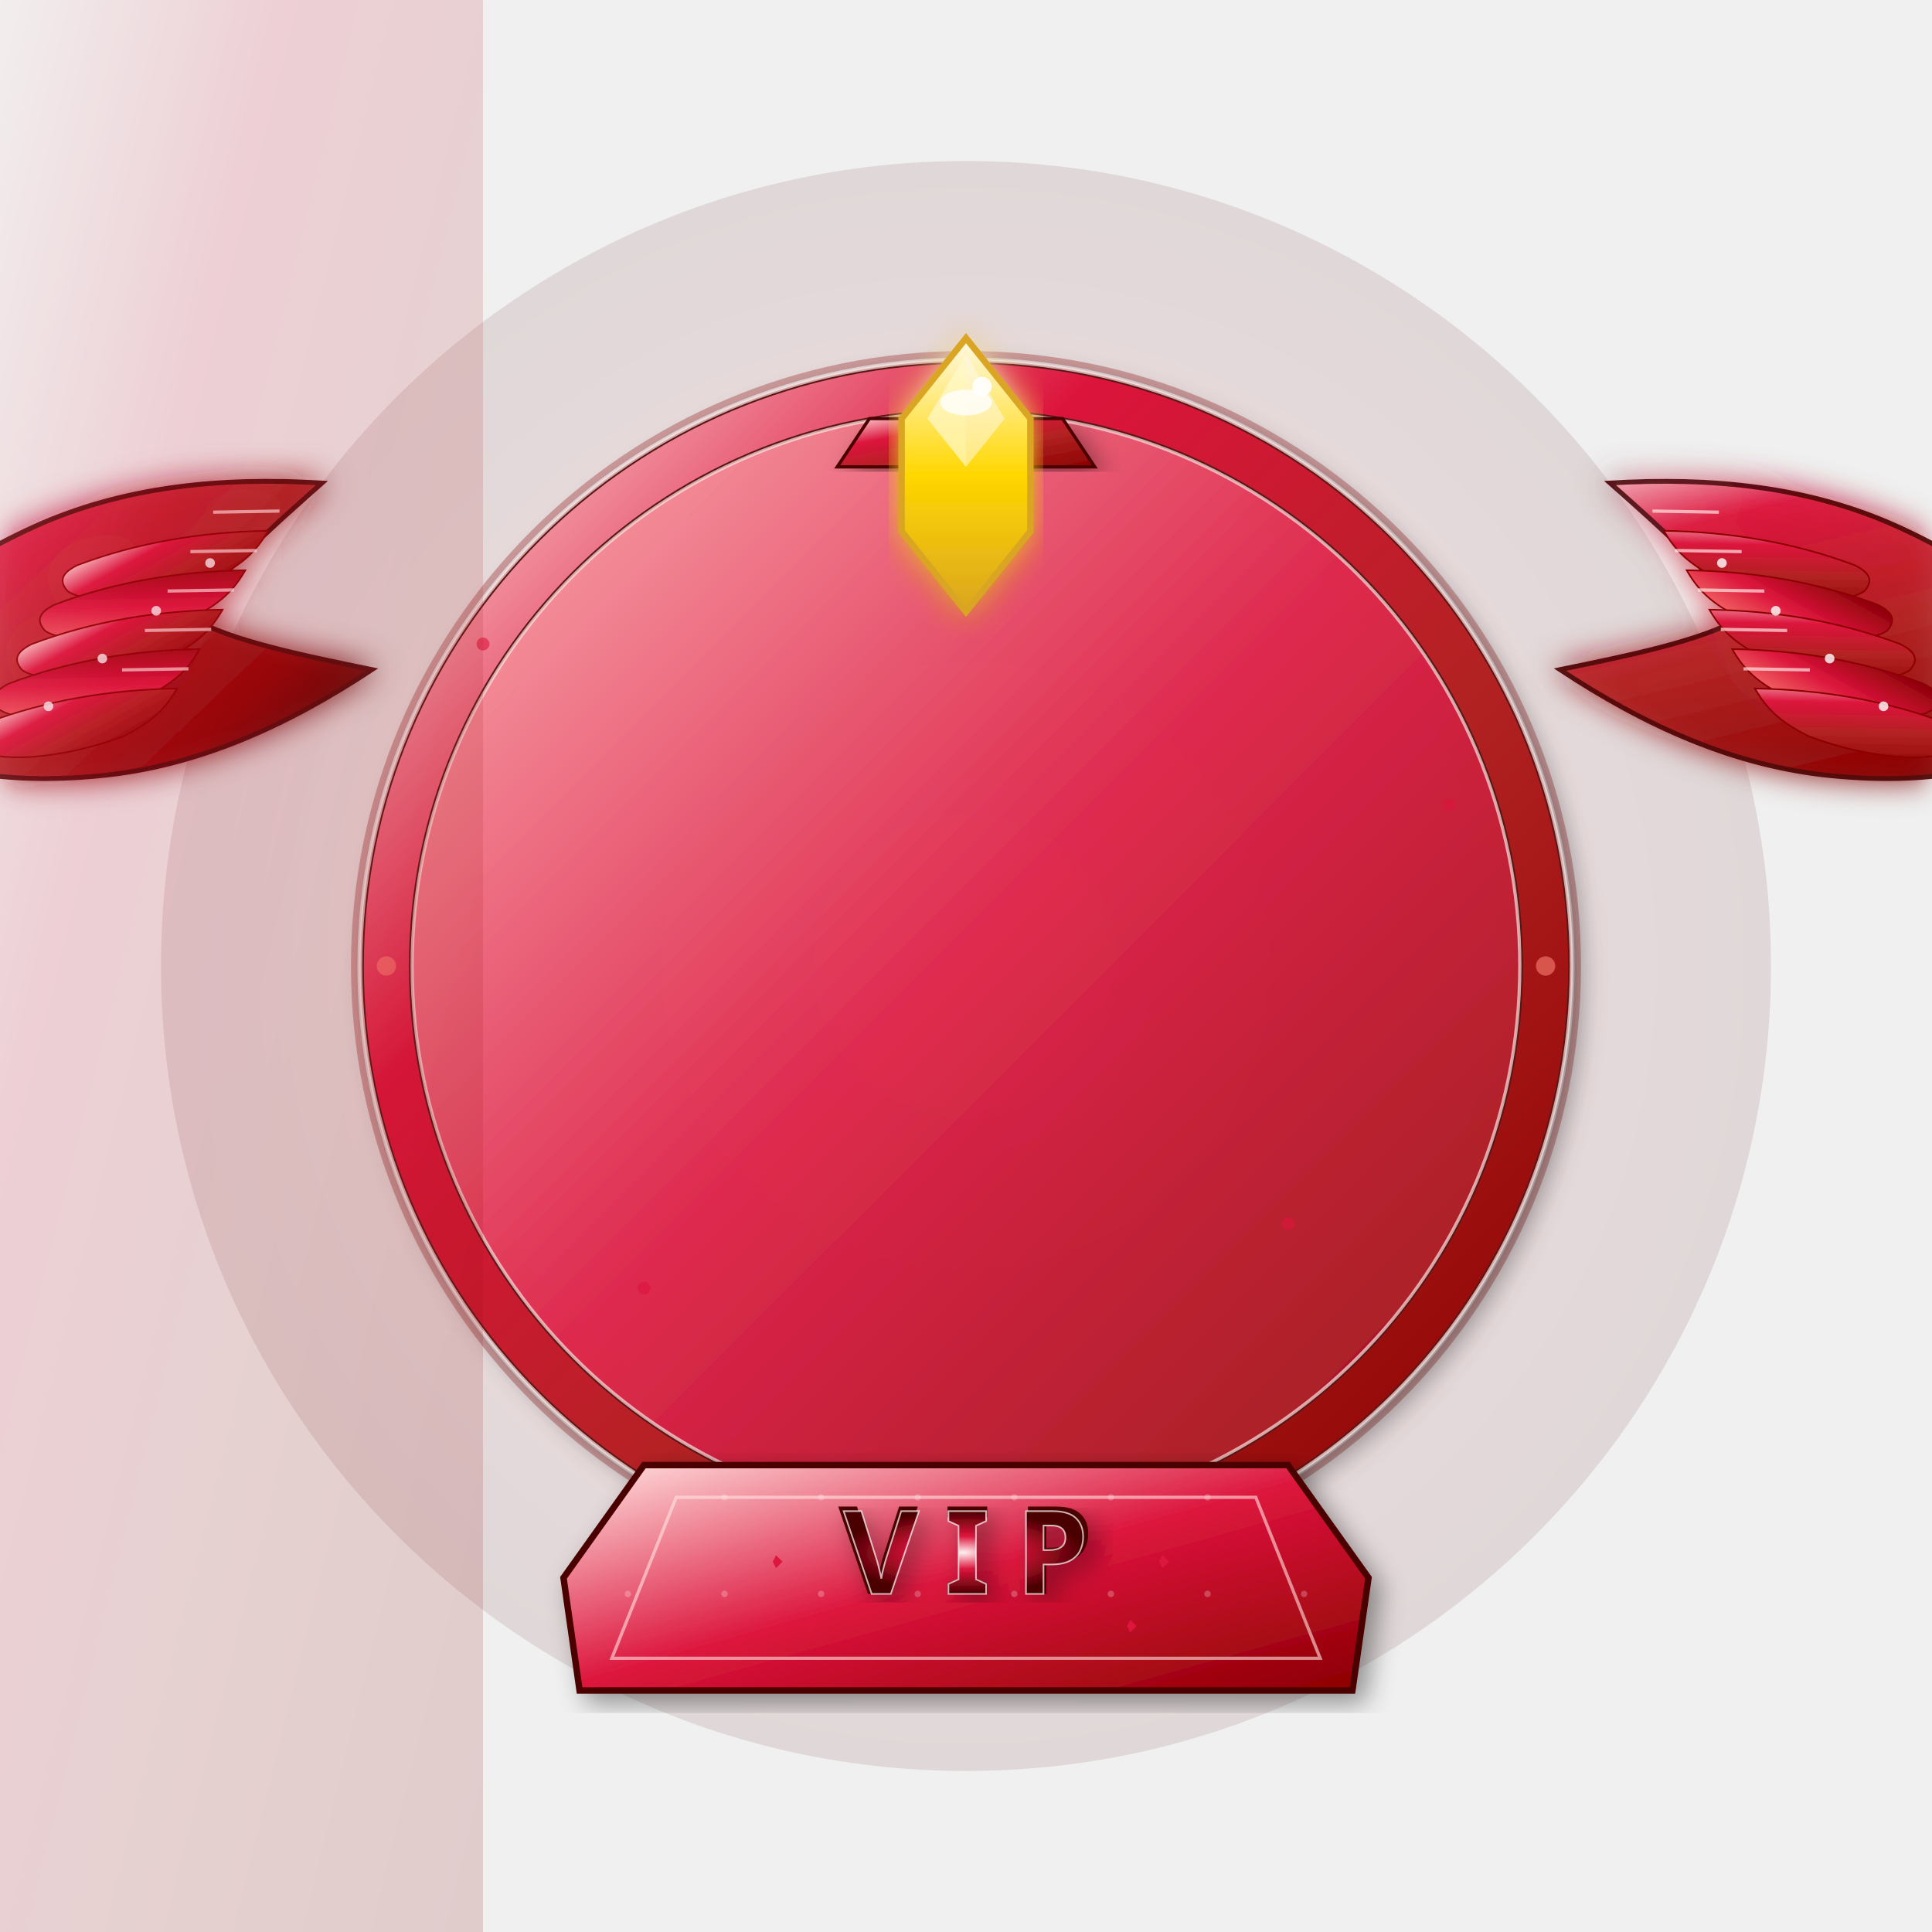
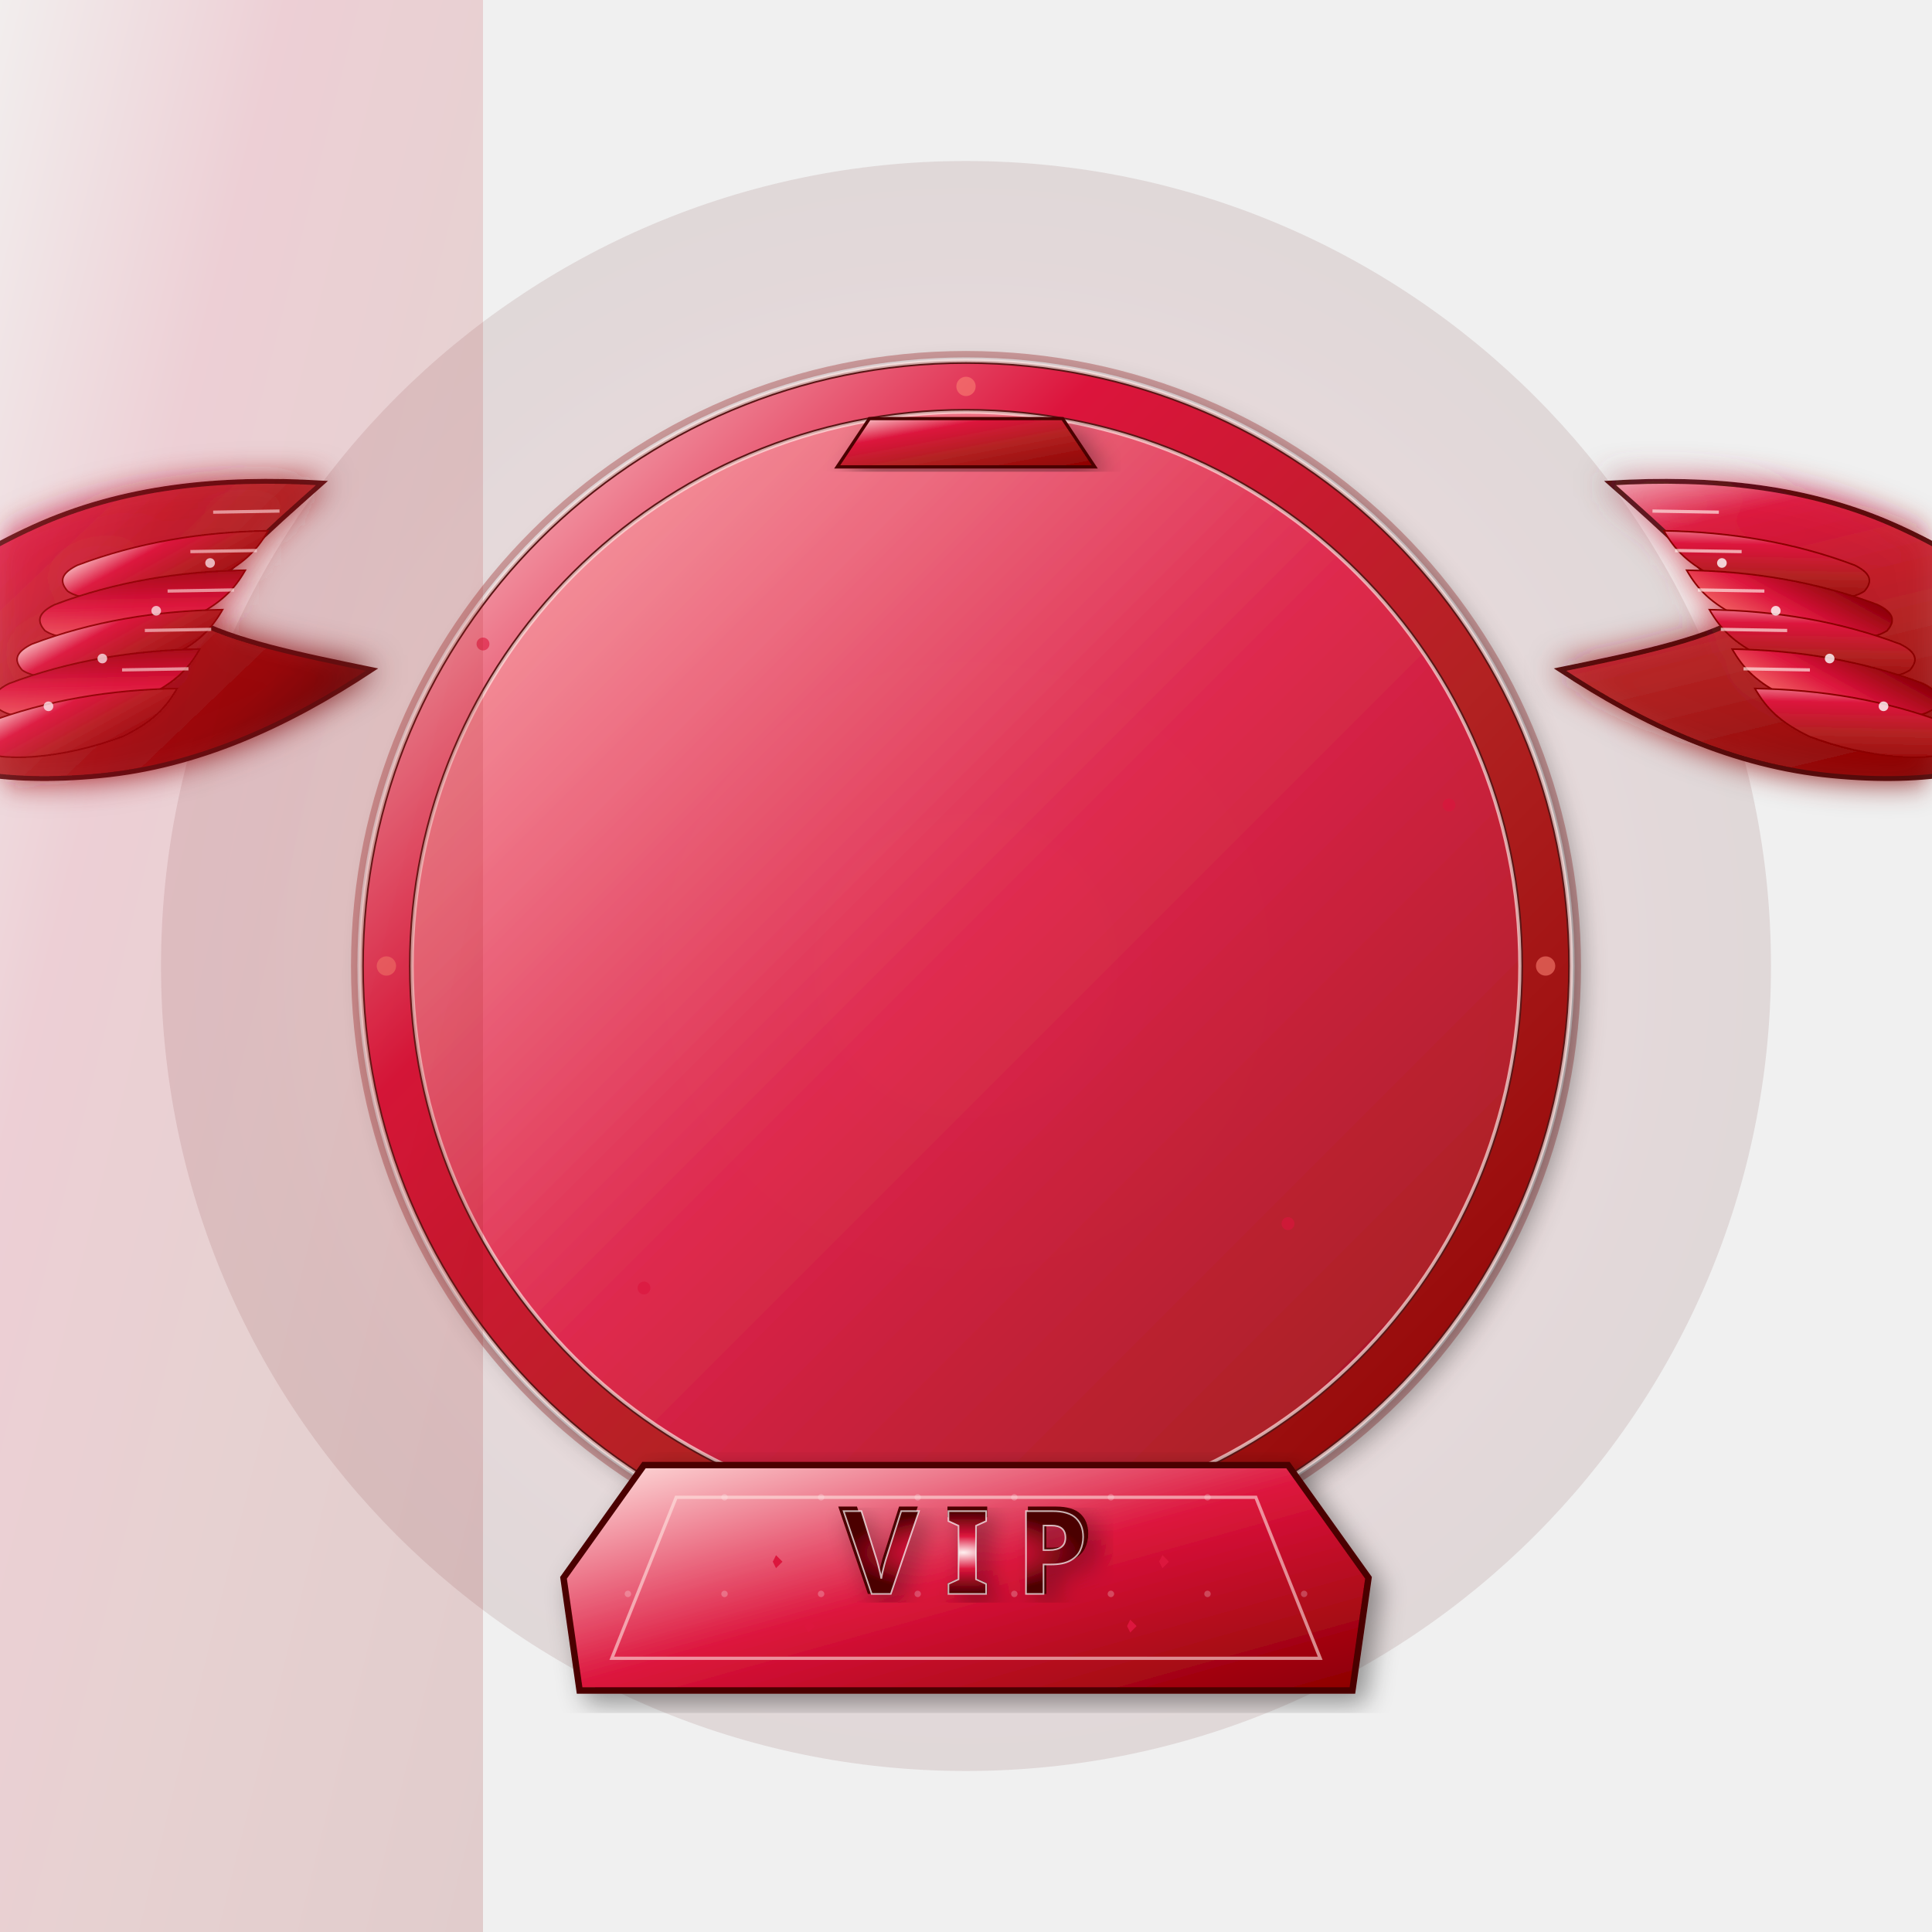
<svg xmlns="http://www.w3.org/2000/svg" width="600" height="600" viewBox="0 0 600 600" fill="none">
  <defs>
    <linearGradient id="rubyWingGrad1" x1="0" y1="0" x2="1" y2="1">
      <stop offset="0%" stop-color="#ffe4e1" />
      <stop offset="30%" stop-color="#dc143c" />
      <stop offset="60%" stop-color="#b22222" />
      <stop offset="100%" stop-color="#8b0000" />
    </linearGradient>
    <linearGradient id="rubyWingGrad2" x1="0" y1="1" x2="1" y2="0">
      <stop offset="0%" stop-color="#fa8072" />
      <stop offset="50%" stop-color="#dc143c" />
      <stop offset="100%" stop-color="#800000" />
    </linearGradient>
    <radialGradient id="rubyRadialWing" cx="50%" cy="50%" r="50%">
      <stop offset="0%" stop-color="#fff0f0" />
      <stop offset="40%" stop-color="#dc143c" />
      <stop offset="100%" stop-color="#4b0000" />
    </radialGradient>
    <linearGradient id="ringRubyGrad" x1="0" y1="0" x2="1" y2="1">
      <stop offset="0%" stop-color="#ffb6b6" />
      <stop offset="50%" stop-color="#dc143c" />
      <stop offset="100%" stop-color="#8b0000" />
    </linearGradient>
    <linearGradient id="gemGrad" x1="0" y1="0" x2="0" y2="1">
      <stop offset="0%" stop-color="#fff9e6" />
      <stop offset="50%" stop-color="#ffd700" />
      <stop offset="100%" stop-color="#daa520" />
    </linearGradient>
    <linearGradient id="bannerRubyGrad" x1="0" y1="0" x2="1" y2="1">
      <stop offset="0%" stop-color="#ffe4e1" />
      <stop offset="50%" stop-color="#dc143c" />
      <stop offset="100%" stop-color="#8b0000" />
    </linearGradient>
    <filter id="rubyGlow">
      <feGaussianBlur stdDeviation="5" result="coloredBlur" />
      <feMerge>
        <feMergeNode in="coloredBlur" />
        <feMergeNode in="SourceGraphic" />
      </feMerge>
    </filter>
    <filter id="dropShadow">
      <feDropShadow dx="3" dy="3" stdDeviation="4" flood-opacity="0.4" />
    </filter>
    <filter id="innerGlow">
      <feFlood flood-color="#dc143c" flood-opacity="0.5" />
      <feComposite in2="SourceAlpha" operator="out" />
      <feGaussianBlur stdDeviation="3" />
      <feComposite operator="atop" in2="SourceGraphic" />
    </filter>
    <pattern id="sparkle" x="0" y="0" width="30" height="30" patternUnits="userSpaceOnUse">
      <circle cx="15" cy="15" r="1" fill="#ffffff" opacity="0.8">
        <animate attributeName="r" values="1;3;1" dur="2s" repeatCount="indefinite" />
      </circle>
    </pattern>
    <linearGradient id="featherGrad" x1="0" y1="0" x2="1" y2="1">
      <stop offset="0%" stop-color="#fff0f0" />
      <stop offset="20%" stop-color="#dc143c" />
      <stop offset="50%" stop-color="#b22222" />
      <stop offset="80%" stop-color="#8b0000" />
      <stop offset="100%" stop-color="#4b0000" />
    </linearGradient>
  </defs>
  <ellipse cx="300" cy="300" rx="250" ry="250" fill="url(#rubyRadialWing)" opacity="0.1" />
  <circle cx="300" cy="300" r="190" fill="none" stroke="#8b0000" stroke-width="2" opacity="0.3" />
  <circle cx="300" cy="300" r="180" fill="url(#ringRubyGrad)" stroke="#4b0000" stroke-width="16" filter="url(#dropShadow)" opacity="0.9" />
  <circle cx="300" cy="300" r="180" fill="none" stroke="url(#rubyWingGrad1)" stroke-width="14" />
  <circle cx="300" cy="300" r="172" fill="none" stroke="#ffe4e1" stroke-width="1" opacity="0.7" />
  <circle cx="300" cy="300" r="188" fill="none" stroke="#ffe4e1" stroke-width="1" opacity="0.7" />
  <g opacity="0.6">
    <circle cx="300" cy="120" r="3" fill="#fa8072" />
    <circle cx="300" cy="480" r="3" fill="#fa8072" />
    <circle cx="120" cy="300" r="3" fill="#fa8072" />
    <circle cx="480" cy="300" r="3" fill="#fa8072" />
  </g>
  <path d="M270 130 L330 130 L340 145 L260 145 Z" fill="url(#rubyWingGrad1)" stroke="#4b0000" stroke-width="1" filter="url(#dropShadow)" />
  <g transform="translate(100,150)" filter="url(#rubyGlow)">
    <g transform="rotate(-15)">
      <path d="M 0,0 C -30,-10 -60,-15 -90,-10 C -120,-5 -140,5 -150,20 C -155,28 -155,35 -150,42                       C -140,55 -120,65 -90,70 C -60,75 -30,70 0,60                       C -20,50 -40,40 -50,30 C -40,20 -20,10 0,0 Z" fill="url(#featherGrad)" stroke="#4b0000" stroke-width="1.5" opacity="0.9" />
      <path d="M -20,10 C -40,5 -60,3 -80,5 C -85,6 -87,8 -85,12 C -80,18 -60,22 -40,20 C -30,18 -25,15 -20,10 Z" fill="url(#rubyWingGrad1)" stroke="#8b0000" stroke-width="0.5" />
      <path d="M -30,20 C -50,15 -70,13 -90,15 C -95,16 -97,18 -95,22 C -90,28 -70,32 -50,30 C -40,28 -35,25 -30,20 Z" fill="url(#rubyWingGrad2)" stroke="#8b0000" stroke-width="0.5" />
      <path d="M -40,30 C -60,25 -80,23 -100,25 C -105,26 -107,28 -105,32 C -100,38 -80,42 -60,40 C -50,38 -45,35 -40,30 Z" fill="url(#rubyWingGrad1)" stroke="#8b0000" stroke-width="0.5" />
      <path d="M -50,40 C -70,35 -90,33 -110,35 C -115,36 -117,38 -115,42 C -110,48 -90,52 -70,50 C -60,48 -55,45 -50,40 Z" fill="url(#rubyWingGrad2)" stroke="#8b0000" stroke-width="0.5" />
      <path d="M -60,50 C -80,45 -100,43 -120,45 C -125,46 -127,48 -125,52 C -120,58 -100,62 -80,60 C -70,58 -65,55 -60,50 Z" fill="url(#rubyWingGrad1)" stroke="#8b0000" stroke-width="0.5" />
      <g opacity="0.7">
        <path d="M -15,5 L -35,0" stroke="#ffe4e1" stroke-width="1" />
        <path d="M -25,15 L -45,10" stroke="#ffe4e1" stroke-width="1" />
        <path d="M -35,25 L -55,20" stroke="#ffe4e1" stroke-width="1" />
        <path d="M -45,35 L -65,30" stroke="#ffe4e1" stroke-width="1" />
        <path d="M -55,45 L -75,40" stroke="#ffe4e1" stroke-width="1" />
      </g>
      <circle cx="-40" cy="15" r="1.5" fill="#ffffff" opacity="0.8" />
      <circle cx="-60" cy="25" r="1.5" fill="#ffffff" opacity="0.8" />
      <circle cx="-80" cy="35" r="1.5" fill="#ffffff" opacity="0.8" />
      <circle cx="-100" cy="45" r="1.5" fill="#ffffff" opacity="0.8" />
      <animateTransform attributeName="transform" attributeType="XML" type="rotate" values="-15;-5;-15" dur="4s" repeatCount="indefinite" />
    </g>
  </g>
  <g transform="translate(500,150)" filter="url(#rubyGlow)">
    <g transform="rotate(15)">
      <path d="M 0,0 C 30,-10 60,-15 90,-10 C 120,-5 140,5 150,20 C 155,28 155,35 150,42                       C 140,55 120,65 90,70 C 60,75 30,70 0,60                       C 20,50 40,40 50,30 C 40,20 20,10 0,0 Z" fill="url(#featherGrad)" stroke="#4b0000" stroke-width="1.5" opacity="0.9" />
      <path d="M 20,10 C 40,5 60,3 80,5 C 85,6 87,8 85,12 C 80,18 60,22 40,20 C 30,18 25,15 20,10 Z" fill="url(#rubyWingGrad1)" stroke="#8b0000" stroke-width="0.5" />
      <path d="M 30,20 C 50,15 70,13 90,15 C 95,16 97,18 95,22 C 90,28 70,32 50,30 C 40,28 35,25 30,20 Z" fill="url(#rubyWingGrad2)" stroke="#8b0000" stroke-width="0.5" />
      <path d="M 40,30 C 60,25 80,23 100,25 C 105,26 107,28 105,32 C 100,38 80,42 60,40 C 50,38 45,35 40,30 Z" fill="url(#rubyWingGrad1)" stroke="#8b0000" stroke-width="0.5" />
      <path d="M 50,40 C 70,35 90,33 110,35 C 115,36 117,38 115,42 C 110,48 90,52 70,50 C 60,48 55,45 50,40 Z" fill="url(#rubyWingGrad2)" stroke="#8b0000" stroke-width="0.5" />
      <path d="M 60,50 C 80,45 100,43 120,45 C 125,46 127,48 125,52 C 120,58 100,62 80,60 C 70,58 65,55 60,50 Z" fill="url(#rubyWingGrad1)" stroke="#8b0000" stroke-width="0.5" />
      <g opacity="0.7">
        <path d="M 15,5 L 35,0" stroke="#ffe4e1" stroke-width="1" />
        <path d="M 25,15 L 45,10" stroke="#ffe4e1" stroke-width="1" />
        <path d="M 35,25 L 55,20" stroke="#ffe4e1" stroke-width="1" />
        <path d="M 45,35 L 65,30" stroke="#ffe4e1" stroke-width="1" />
        <path d="M 55,45 L 75,40" stroke="#ffe4e1" stroke-width="1" />
      </g>
      <circle cx="40" cy="15" r="1.5" fill="#ffffff" opacity="0.8" />
      <circle cx="60" cy="25" r="1.5" fill="#ffffff" opacity="0.8" />
      <circle cx="80" cy="35" r="1.5" fill="#ffffff" opacity="0.8" />
      <circle cx="100" cy="45" r="1.5" fill="#ffffff" opacity="0.8" />
      <animateTransform attributeName="transform" attributeType="XML" type="rotate" values="15;5;15" dur="4s" repeatCount="indefinite" />
    </g>
  </g>
-   <g filter="url(#rubyGlow)">
-     <polygon points="300,105 280,130 280,165 300,190 320,165 320,130" fill="url(#gemGrad)" stroke="#daa520" stroke-width="2" />
-     <polygon points="300,110 288,130 300,145" fill="#fffacd" opacity="0.7" />
-     <polygon points="300,110 312,130 300,145" fill="#fffaf0" opacity="0.5" />
-     <ellipse cx="300" cy="125" rx="8" ry="4" fill="#ffffff" opacity="0.8" />
-     <circle cx="305" cy="120" r="3" fill="#ffffff" opacity="0.9" />
-   </g>
  <g filter="url(#dropShadow)">
    <path d="M200,455 L400,455 L425,490 L420,525 L180,525 L175,490 Z" fill="url(#bannerRubyGrad)" stroke="#4b0000" stroke-width="2" />
    <path d="M205,460 L395,460 L415,520 L185,520 Z" fill="url(#sparkle)" opacity="0.3" />
    <path d="M210,465 L390,465 L410,515 L190,515 Z" fill="none" stroke="#ffe4e1" stroke-width="1" opacity="0.6" />
    <text x="300" y="495" text-anchor="middle" fill="#4b0000" font-size="38" font-family="Arial Black" font-weight="bold" letter-spacing="8" filter="url(#dropShadow)">VIP</text>
    <text x="300" y="495" text-anchor="middle" fill="url(#rubyRadialWing)" font-size="36" font-family="Arial Black" font-weight="bold" letter-spacing="8">VIP</text>
    <text x="300" y="495" text-anchor="middle" fill="none" stroke="#ffffff" stroke-width="0.5" font-size="36" font-family="Arial Black" font-weight="bold" letter-spacing="8" opacity="0.7">VIP</text>
    <g fill="#dc143c">
      <path d="M 240,485 L241,487 L243,485 L241,483 Z" />
      <path d="M 360,485 L361,487 L363,485 L361,483 Z" />
      <path d="M 250,505 L251,507 L253,505 L251,503 Z" />
      <path d="M 350,505 L351,507 L353,505 L351,503 Z" />
    </g>
  </g>
  <g opacity="0.6">
    <circle cx="150" cy="200" r="2" fill="#dc143c">
      <animate attributeName="cy" values="200;150;200" dur="3s" repeatCount="indefinite" />
      <animate attributeName="opacity" values="0;1;0" dur="3s" repeatCount="indefinite" />
    </circle>
    <circle cx="450" cy="250" r="2" fill="#dc143c">
      <animate attributeName="cy" values="250;200;250" dur="3.5s" repeatCount="indefinite" />
      <animate attributeName="opacity" values="0;1;0" dur="3.5s" repeatCount="indefinite" />
    </circle>
    <circle cx="200" cy="400" r="2" fill="#dc143c">
      <animate attributeName="cy" values="400;350;400" dur="4s" repeatCount="indefinite" />
      <animate attributeName="opacity" values="0;1;0" dur="4s" repeatCount="indefinite" />
    </circle>
    <circle cx="400" cy="380" r="2" fill="#dc143c">
      <animate attributeName="cy" values="380;330;380" dur="3.2s" repeatCount="indefinite" />
      <animate attributeName="opacity" values="0;1;0" dur="3.2s" repeatCount="indefinite" />
    </circle>
  </g>
  <rect x="0" y="0" width="150" height="600" fill="url(#rubyWingGrad1)" opacity="0.15">
    <animateTransform attributeName="transform" type="translate" from="-150 0" to="750 0" dur="4s" repeatCount="indefinite" />
  </rect>
</svg>
